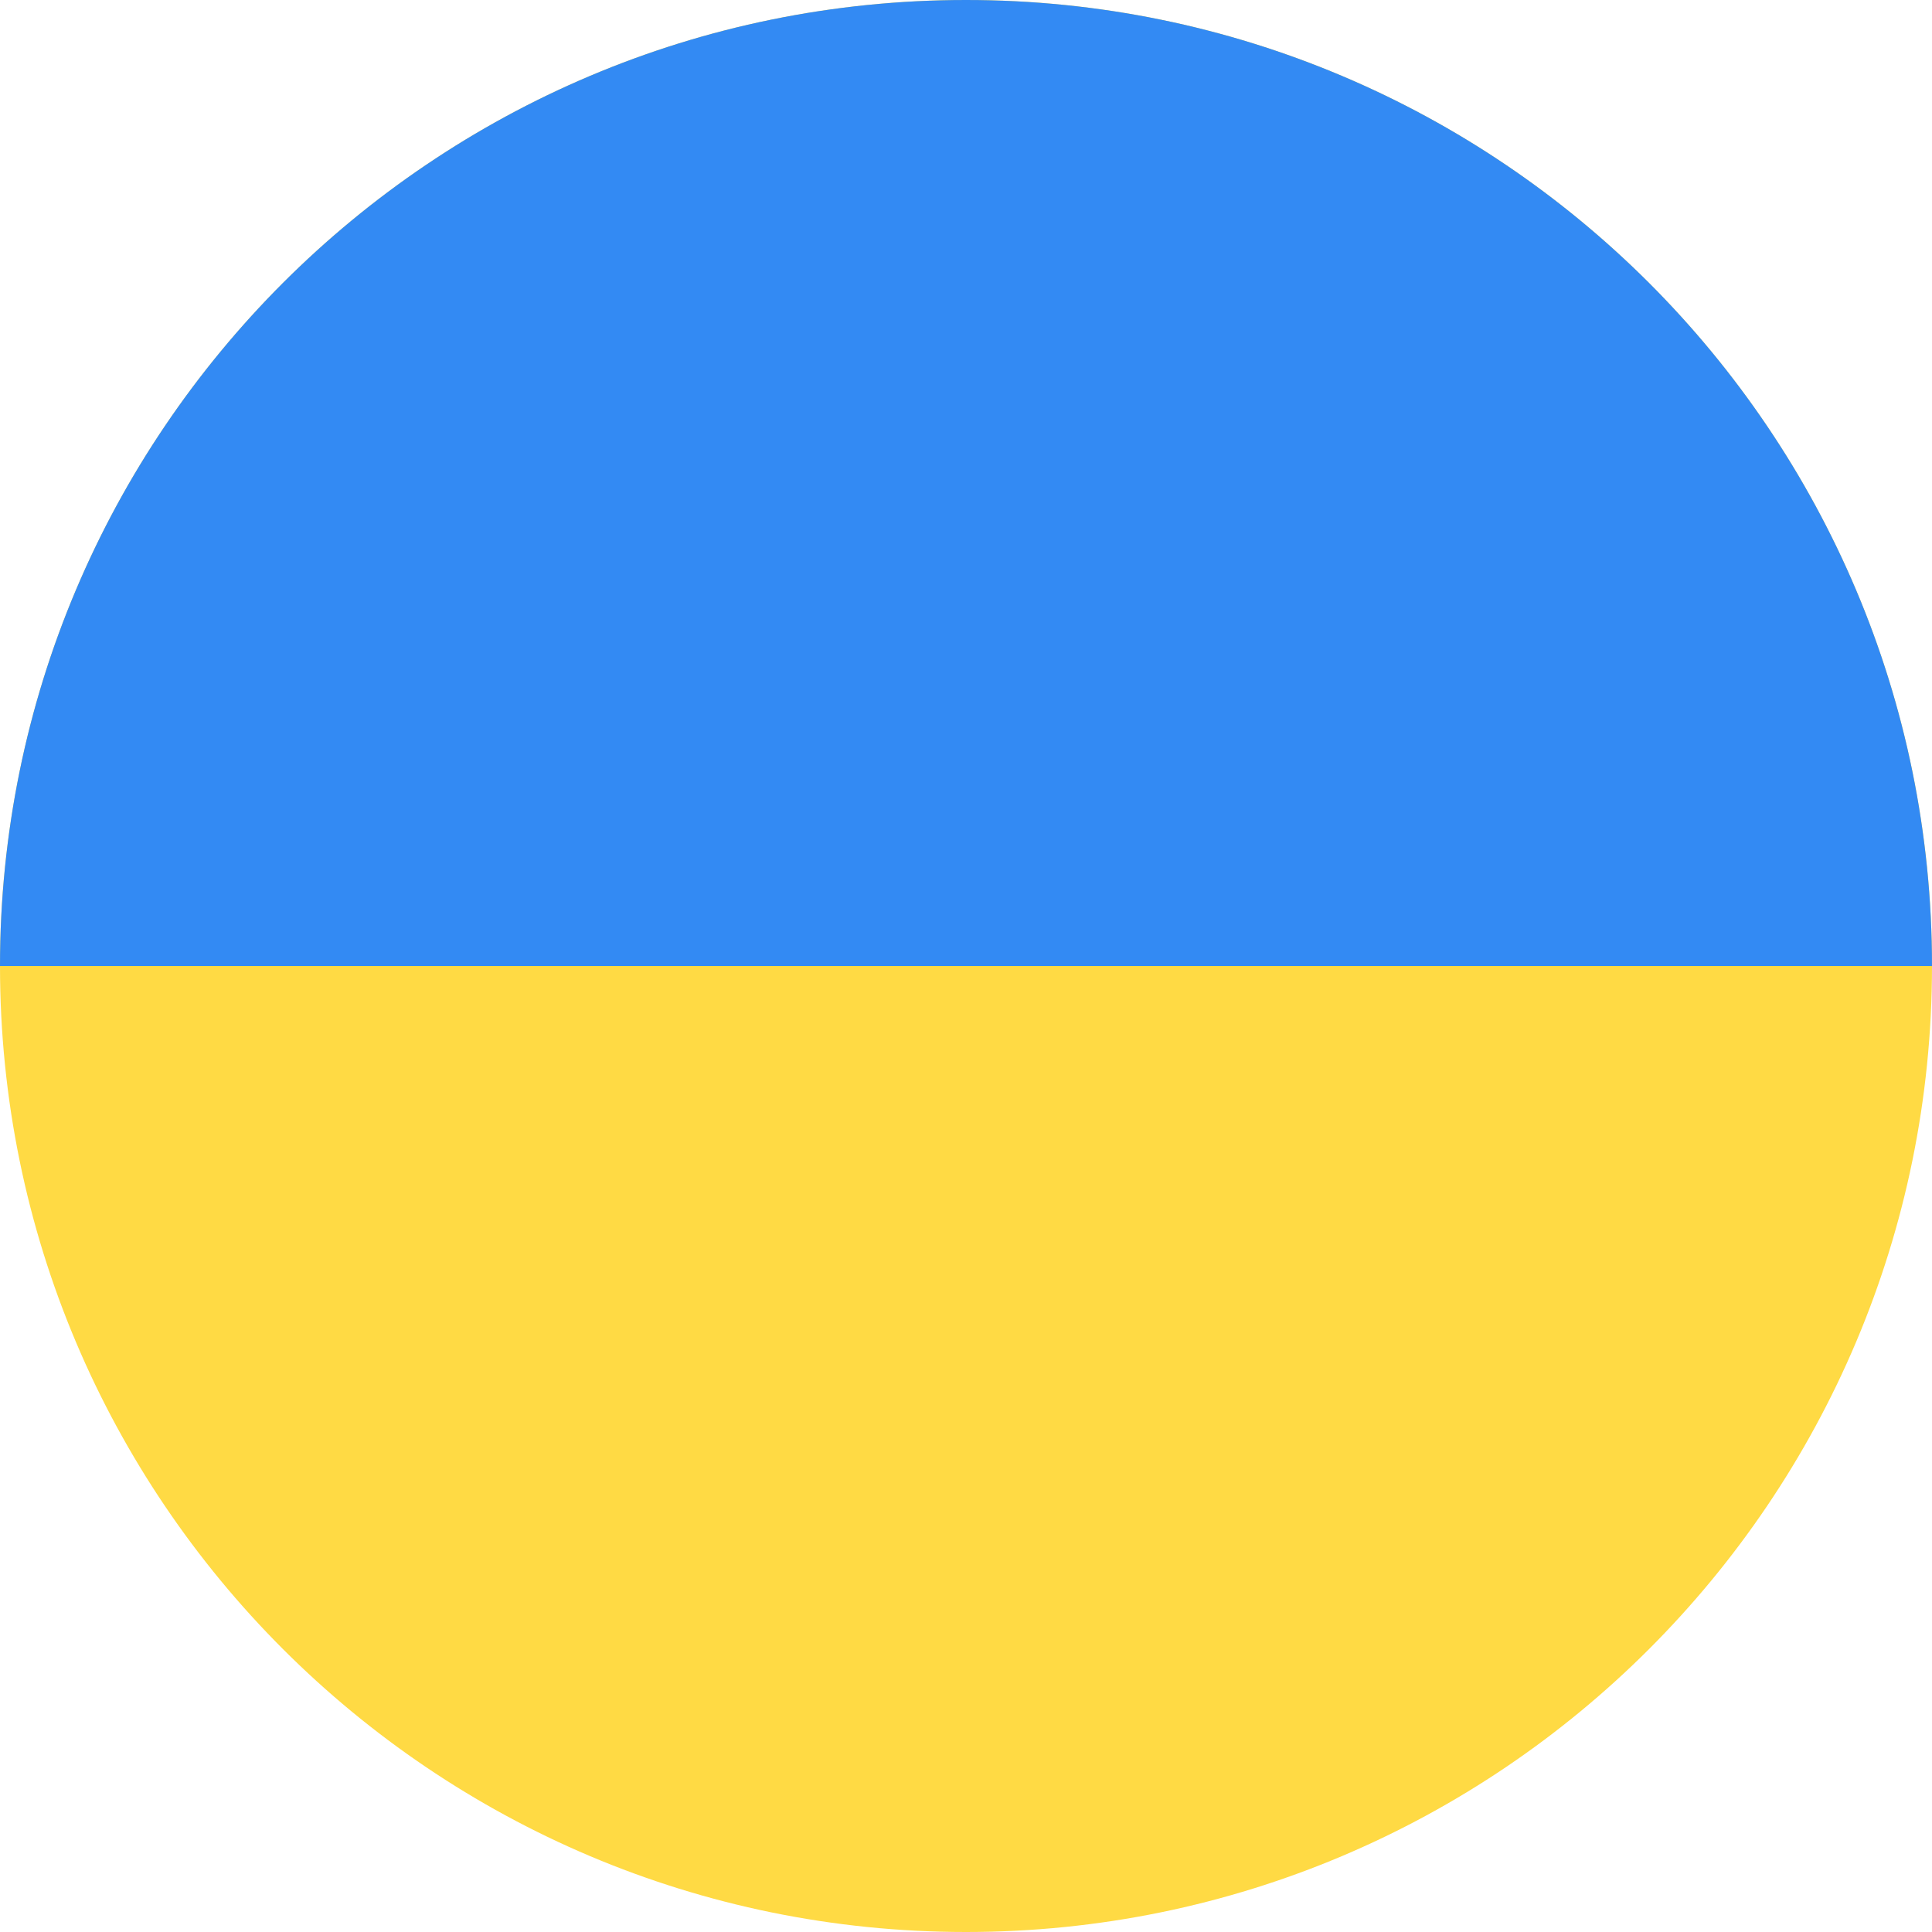
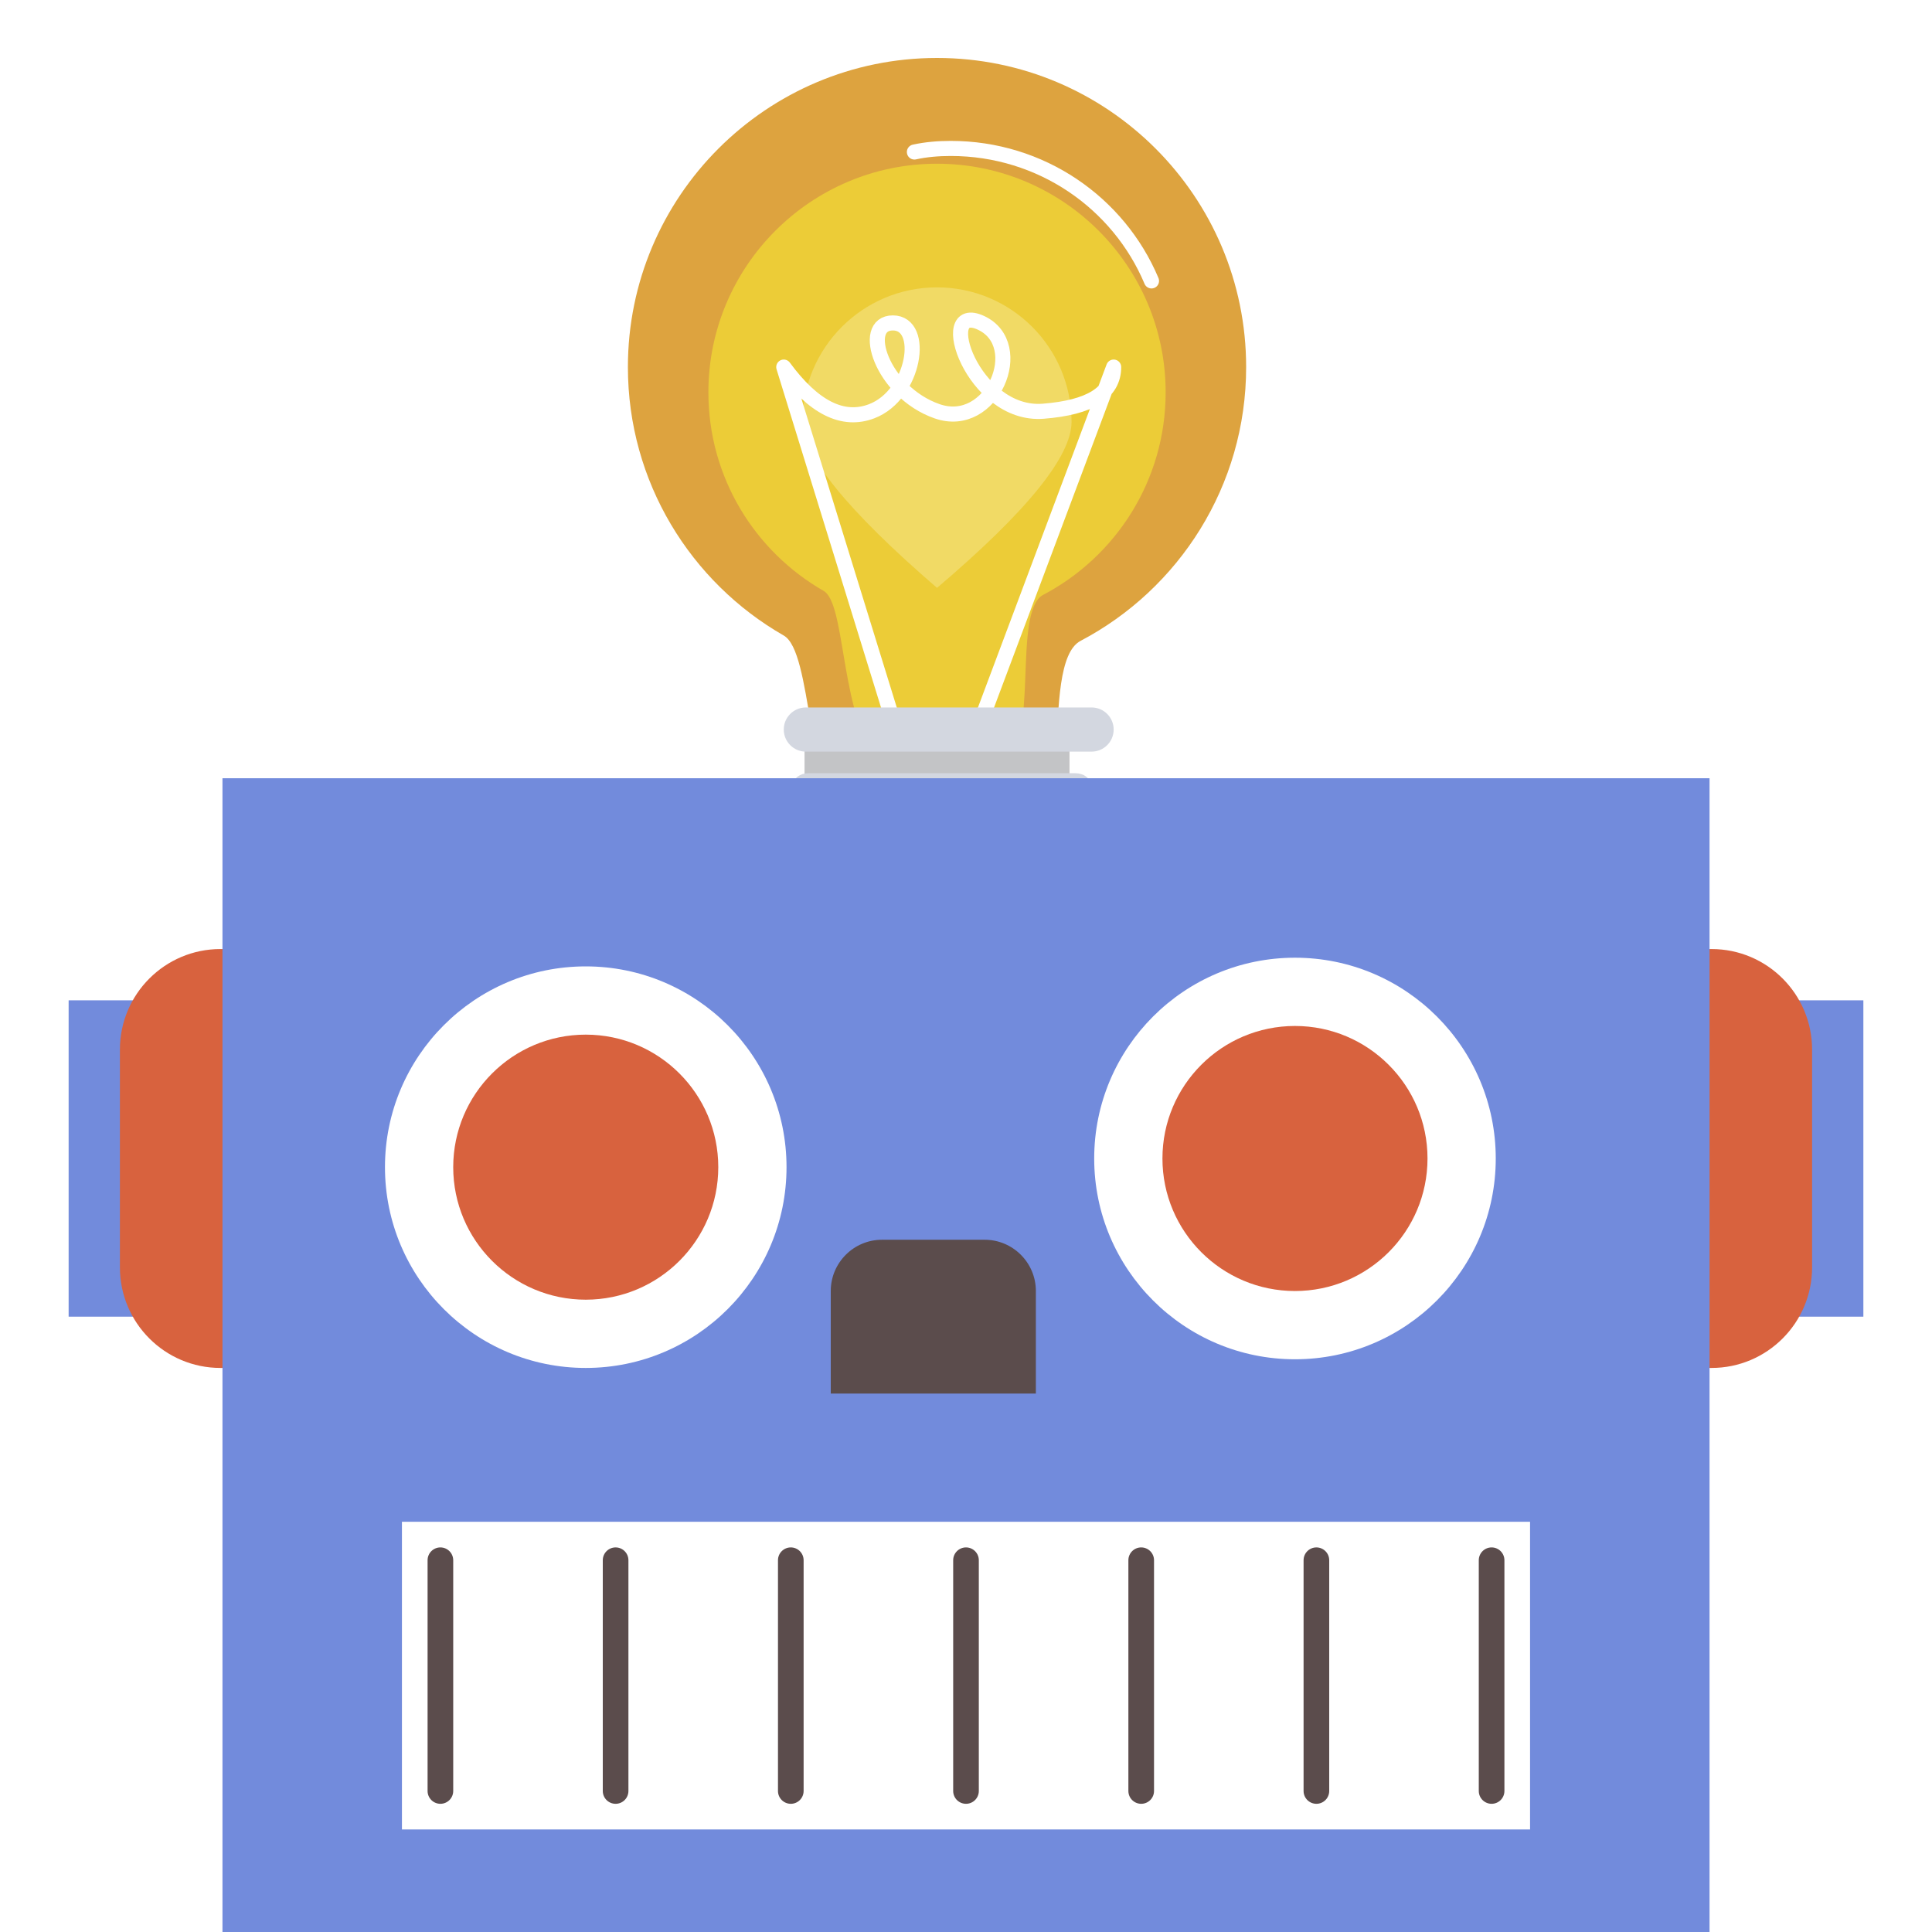
- <svg xmlns="http://www.w3.org/2000/svg" version="1.1" id="Layer_1" x="0px" y="0px" viewBox="0 0 512 512" style="enable-background:new 0 0 512 512;" xml:space="preserve">
-   <circle style="fill:#FFDA44;" cx="256" cy="256" r="256" />
-   <path style="fill:#338AF3;" d="M0,256C0,114.616,114.616,0,256,0s256,114.616,256,256" />
-   <g>
- </g>
-   <g>
- </g>
-   <g>
- </g>
-   <g>
- </g>
-   <g>
- </g>
-   <g>
- </g>
-   <g>
- </g>
-   <g>
- </g>
-   <g>
- </g>
-   <g>
- </g>
-   <g>
- </g>
-   <g>
- </g>
-   <g>
- </g>
-   <g>
- </g>
-   <g>
- </g>
+ <svg xmlns="http://www.w3.org/2000/svg" style="isolation:isolate" viewBox="0 0 200 200" width="200" height="200">
+   <defs>
+     <clipPath id="_clipPath_AsZg2sXtZgFZvICa93KEx7cR2m0IyejY">
+       <rect width="200" height="200" />
+     </clipPath>
+   </defs>
+   <g clip-path="url(#_clipPath_AsZg2sXtZgFZvICa93KEx7cR2m0IyejY)">
+     <g id="Group">
+       <path d=" M 87.857 88.286 C 83.498 81.337 84.087 67.481 81.135 65.791 C 71.499 60.274 65 49.89 65 38 C 65 20.339 79.339 6 97 6 C 114.661 6 129 20.339 129 38 C 129 50.3 122.045 60.988 111.857 66.344 C 107.417 68.679 111.504 88.286 106.143 88.286 C 102.883 88.286 90.405 92.347 87.857 88.286 Z " fill="rgb(221,163,63)" />
+       <path d=" M 90.238 77.808 C 87.014 72.668 87.449 62.42 85.266 61.17 C 78.139 57.09 73.332 49.41 73.332 40.616 C 73.332 27.553 83.937 16.948 97 16.948 C 110.063 16.948 120.668 27.553 120.668 40.616 C 120.668 49.713 115.524 57.618 107.989 61.579 C 104.704 63.306 107.728 77.808 103.762 77.808 C 101.351 77.808 92.122 80.812 90.238 77.808 Z " fill="rgb(236,204,55)" />
+       <path d=" M 97 60.857 Q 83.073 48.848 83.073 43.674 C 83.073 35.987 89.314 29.747 97 29.747 C 104.686 29.747 110.927 35.987 110.927 43.674 Q 110.927 49.027 97 60.857 Z " fill="rgb(241,218,101)" />
+       <path d=" M 92.429 74.571 L 81.135 38 Q 85.761 44.286 90.238 42.571 C 94.714 40.857 95.857 33.429 92.429 33.429 C 89 33.429 91.286 40.571 97 42.571 C 102.714 44.571 106.429 35.714 101.571 33.429 C 96.714 31.143 100.692 43.143 107.989 42.571 Q 115.286 42 115.286 38 L 101.571 74.571" fill="none" vector-effect="non-scaling-stroke" stroke-width="1.561" stroke="rgb(255,255,255)" stroke-linejoin="round" stroke-linecap="round" stroke-miterlimit="3" />
+       <rect x="83.286" y="74.571" width="27.429" height="15.519" transform="matrix(1,0,0,1,0,0)" fill="rgb(195,196,198)" />
+       <path d="M 83.675 80.045 L 111.332 80.045 C 112.178 80.045 112.865 80.558 112.865 81.188 L 112.865 81.188 C 112.865 81.819 112.178 82.331 111.332 82.331 L 83.675 82.331 C 82.829 82.331 82.143 81.819 82.143 81.188 L 82.143 81.188 C 82.143 80.558 82.829 80.045 83.675 80.045 Z" style="stroke:none;fill:#D3D7E0;stroke-miterlimit:10;" />
+       <path d="M 83.421 73.236 L 113 73.236 C 114.262 73.236 115.286 74.26 115.286 75.522 L 115.286 75.522 C 115.286 76.784 114.262 77.808 113 77.808 L 83.421 77.808 C 82.159 77.808 81.135 76.784 81.135 75.522 L 81.135 75.522 C 81.135 74.26 82.159 73.236 83.421 73.236 Z" style="stroke:none;fill:#D3D7E0;stroke-miterlimit:10;" />
+       <path d="M 82.278 86 L 111.722 86 C 112.353 86 112.865 86.512 112.865 87.143 L 112.865 87.143 C 112.865 87.774 112.353 88.286 111.722 88.286 L 82.278 88.286 C 81.647 88.286 81.135 87.774 81.135 87.143 L 81.135 87.143 C 81.135 86.512 81.647 86 82.278 86 Z" style="stroke:none;fill:#D3D7E0;stroke-miterlimit:10;" />
+       <path d=" M 94.659 15.736 C 95.868 15.473 97.131 15.366 98.419 15.366 C 107.757 15.366 115.794 20.977 119.203 29.08" fill="none" vector-effect="non-scaling-stroke" stroke-width="1.561" stroke="rgb(255,255,255)" stroke-linejoin="miter" stroke-linecap="round" stroke-miterlimit="3" />
+       <g id="Group">
+         <rect x="7.105" y="103.554" width="185.79" height="32.747" transform="matrix(1,0,0,1,0,0)" fill="rgb(114,139,220)" />
+         <path d="M 22.82 98.245 L 177.18 98.245 C 182.924 98.245 187.587 102.909 187.587 108.652 L 187.587 131.202 C 187.587 136.945 182.924 141.609 177.18 141.609 L 22.82 141.609 C 17.076 141.609 12.413 136.945 12.413 131.202 L 12.413 108.652 C 12.413 102.909 17.076 98.245 22.82 98.245 Z" style="stroke:none;fill:#D8623E;stroke-miterlimit:10;" />
+         <rect x="23.03" y="80.563" width="153.941" height="119.437" transform="matrix(1,0,0,1,0,0)" fill="rgb(114,139,220)" />
+         <rect x="41.609" y="157.534" width="116.782" height="31.85" transform="matrix(1,0,0,1,0,0)" fill="rgb(255,255,255)" />
+         <path d="M 45.59 160.188 L 45.59 160.188 C 46.322 160.188 46.917 160.782 46.917 161.515 L 46.917 185.402 C 46.917 186.135 46.322 186.729 45.59 186.729 L 45.59 186.729 C 44.858 186.729 44.263 186.135 44.263 185.402 L 44.263 161.515 C 44.263 160.782 44.858 160.188 45.59 160.188 Z" style="stroke:none;fill:#5B4C4C;stroke-miterlimit:10;" />
+         <path d="M 63.727 160.188 L 63.727 160.188 C 64.459 160.188 65.054 160.782 65.054 161.515 L 65.054 185.402 C 65.054 186.135 64.459 186.729 63.727 186.729 L 63.727 186.729 C 62.994 186.729 62.4 186.135 62.4 185.402 L 62.4 161.515 C 62.4 160.782 62.994 160.188 63.727 160.188 Z" style="stroke:none;fill:#5B4C4C;stroke-miterlimit:10;" />
+         <path d="M 81.863 160.188 L 81.863 160.188 C 82.596 160.188 83.19 160.782 83.19 161.515 L 83.19 185.402 C 83.19 186.135 82.596 186.729 81.863 186.729 L 81.863 186.729 C 81.131 186.729 80.536 186.135 80.536 185.402 L 80.536 161.515 C 80.536 160.782 81.131 160.188 81.863 160.188 Z" style="stroke:none;fill:#5B4C4C;stroke-miterlimit:10;" />
+         <path d="M 100 160.188 L 100 160.188 C 100.732 160.188 101.327 160.782 101.327 161.515 L 101.327 185.402 C 101.327 186.135 100.732 186.729 100 186.729 L 100 186.729 C 99.268 186.729 98.673 186.135 98.673 185.402 L 98.673 161.515 C 98.673 160.782 99.268 160.188 100 160.188 Z" style="stroke:none;fill:#5B4C4C;stroke-miterlimit:10;" />
+         <path d="M 118.137 160.188 L 118.137 160.188 C 118.869 160.188 119.464 160.782 119.464 161.515 L 119.464 185.402 C 119.464 186.135 118.869 186.729 118.137 186.729 L 118.137 186.729 C 117.404 186.729 116.81 186.135 116.81 185.402 L 116.81 161.515 C 116.81 160.782 117.404 160.188 118.137 160.188 Z" style="stroke:none;fill:#5B4C4C;stroke-miterlimit:10;" />
+         <path d="M 136.273 160.188 L 136.273 160.188 C 137.006 160.188 137.6 160.782 137.6 161.515 L 137.6 185.402 C 137.6 186.135 137.006 186.729 136.273 186.729 L 136.273 186.729 C 135.541 186.729 134.946 186.135 134.946 185.402 L 134.946 161.515 C 134.946 160.782 135.541 160.188 136.273 160.188 Z" style="stroke:none;fill:#5B4C4C;stroke-miterlimit:10;" />
+         <path d="M 154.41 160.188 L 154.41 160.188 C 155.142 160.188 155.737 160.782 155.737 161.515 L 155.737 185.402 C 155.737 186.135 155.142 186.729 154.41 186.729 L 154.41 186.729 C 153.678 186.729 153.083 186.135 153.083 185.402 L 153.083 161.515 C 153.083 160.782 153.678 160.188 154.41 160.188 Z" style="stroke:none;fill:#5B4C4C;stroke-miterlimit:10;" />
+         <path d=" M 39.852 120.824 C 39.852 109.353 49.165 100.04 60.636 100.04 C 72.108 100.04 81.421 109.353 81.421 120.824 C 81.421 132.296 72.108 141.609 60.636 141.609 C 49.165 141.609 39.852 132.296 39.852 120.824 Z " fill="rgb(255,255,255)" />
+         <path d=" M 113.271 119.927 C 113.271 108.456 122.584 99.142 134.055 99.142 C 145.527 99.142 154.84 108.456 154.84 119.927 C 154.84 131.398 145.527 140.712 134.055 140.712 C 122.584 140.712 113.271 131.398 113.271 119.927 Z " fill="rgb(255,255,255)" />
+         <path d=" M 120.336 119.927 C 120.336 112.355 126.483 106.208 134.055 106.208 C 141.627 106.208 147.775 112.355 147.775 119.927 C 147.775 127.499 141.627 133.646 134.055 133.646 C 126.483 133.646 120.336 127.499 120.336 119.927 Z " fill="rgb(216,98,62)" />
+         <path d=" M 46.917 120.824 C 46.917 113.252 53.064 107.105 60.636 107.105 C 68.208 107.105 74.356 113.252 74.356 120.824 C 74.356 128.396 68.208 134.543 60.636 134.543 C 53.064 134.543 46.917 128.396 46.917 120.824 Z " fill="rgb(216,98,62)" />
+         <path d=" M 107.233 144.263 L 107.233 133.646 C 107.233 130.717 104.855 128.338 101.925 128.338 L 91.308 128.338 C 88.379 128.338 86 130.717 86 133.646 L 86 144.263 L 107.233 144.263 Z " fill="rgb(91,76,76)" />
+       </g>
+     </g>
+   </g>
</svg>
